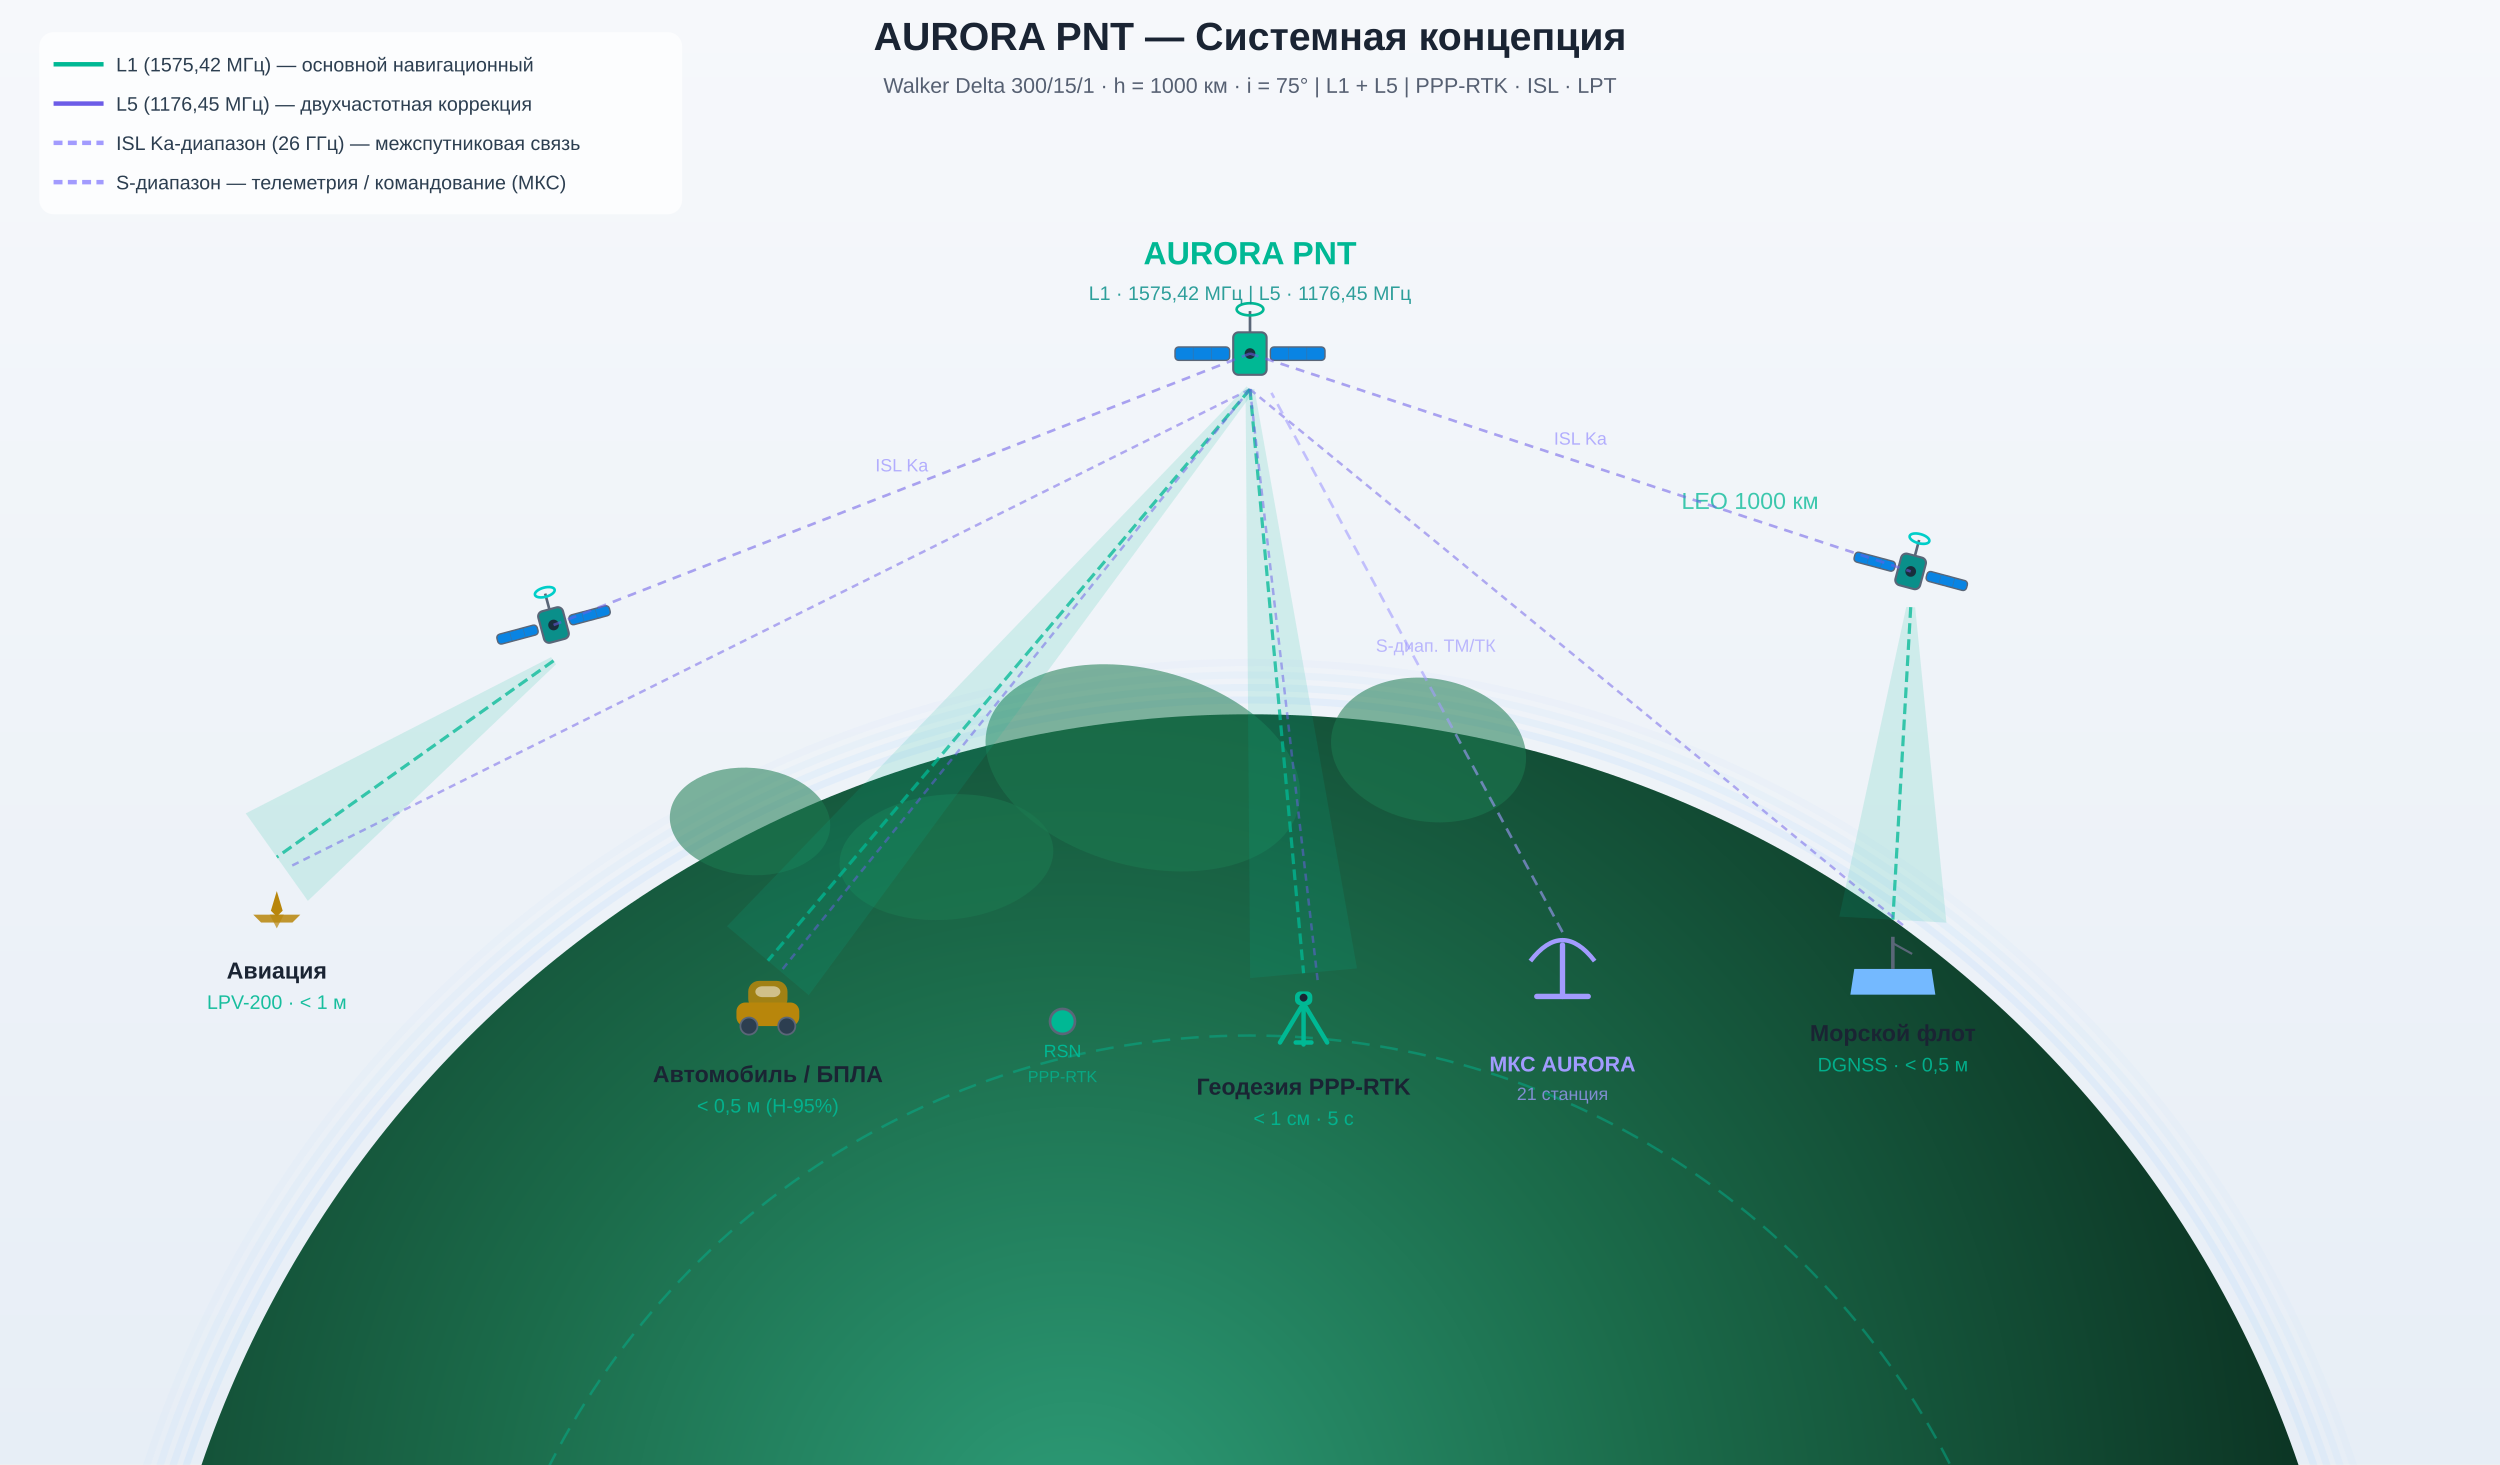
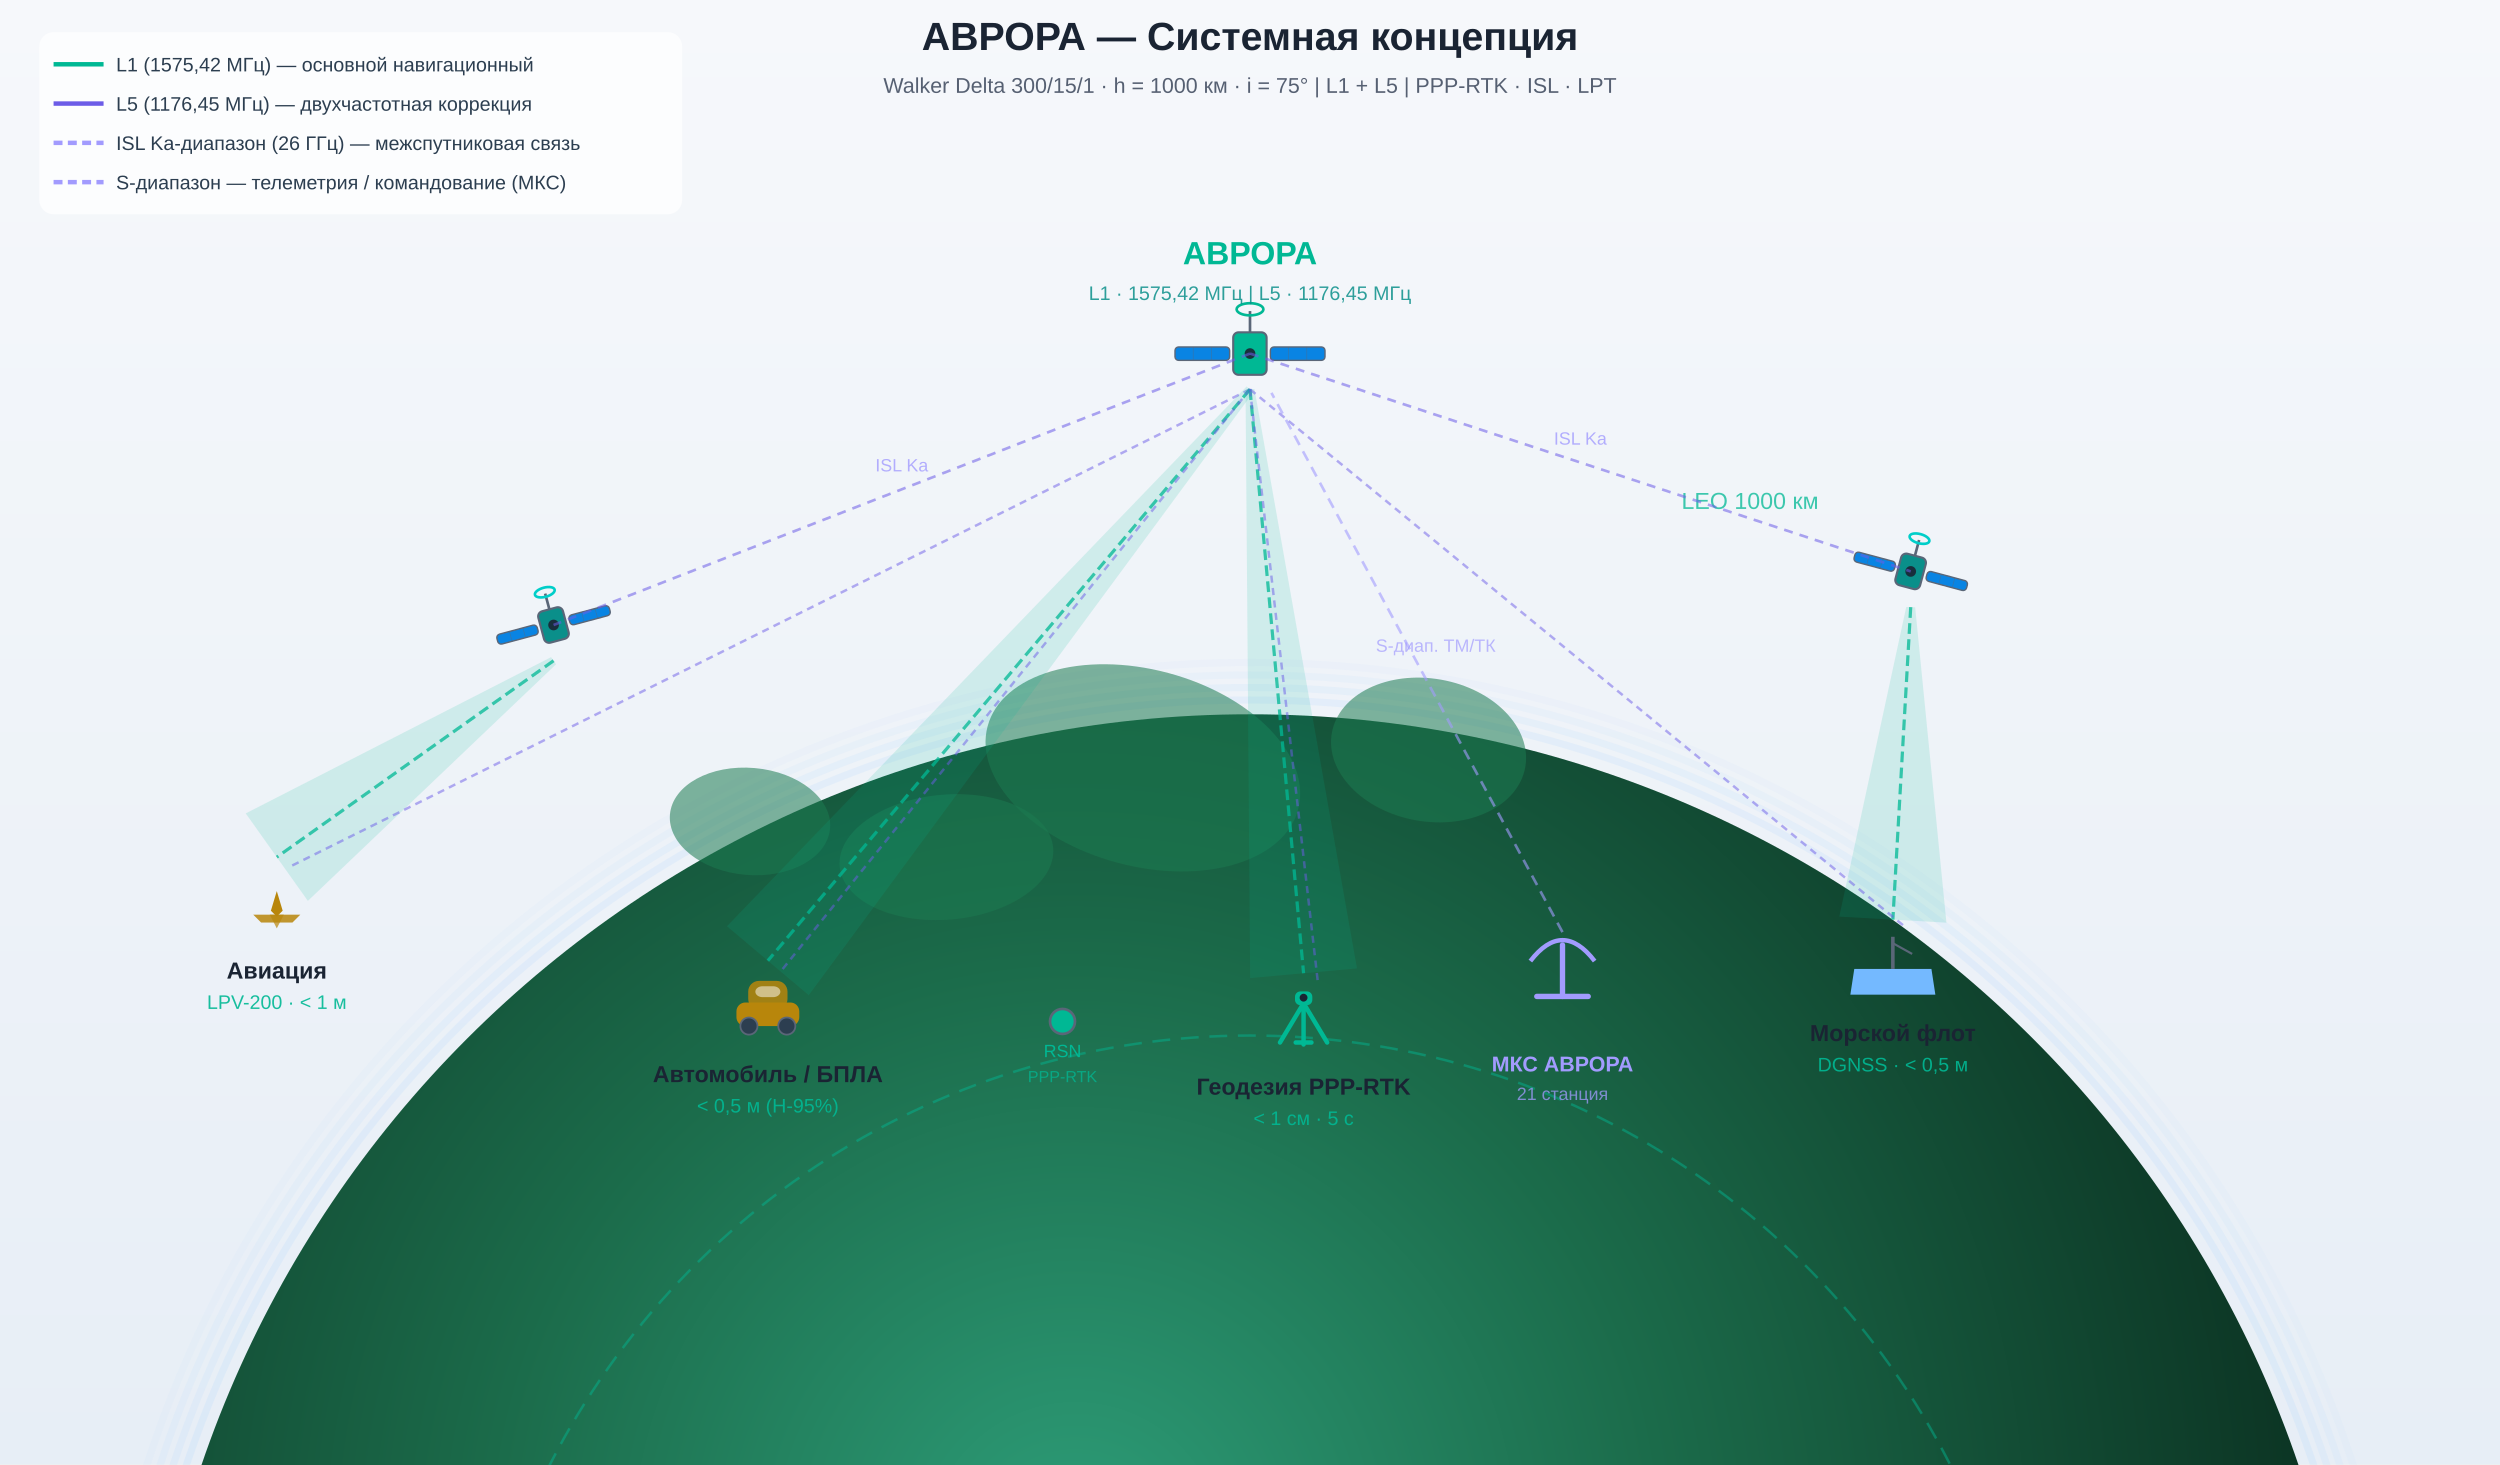
<svg xmlns="http://www.w3.org/2000/svg" width="1400" height="820">
  <defs>
    <linearGradient id="space_bg" x1="0" y1="0" x2="0" y2="1" gradientUnits="objectBoundingBox">
      <stop offset="0%" stop-color="#f6f8fb" />
      <stop offset="100%" stop-color="#e7eef6" />
    </linearGradient>
    <radialGradient id="earth_grad" cx="42%" cy="38%" r="60%">
      <stop offset="0%" stop-color="#2d9d78" />
      <stop offset="45%" stop-color="#1b6b4a" />
      <stop offset="100%" stop-color="#0a2e1f" />
    </radialGradient>
    <radialGradient id="atm_grad" cx="50%" cy="50%" r="50%">
      <stop offset="80%" stop-color="#74b9ff" stop-opacity="0" />
      <stop offset="100%" stop-color="#74b9ff" stop-opacity="0.18" />
    </radialGradient>
    <filter id="glow_green" x="-50%" y="-50%" width="200%" height="200%">
      <feGaussianBlur in="SourceGraphic" stdDeviation="4" result="blur" />
      <feMerge>
        <feMergeNode in="blur" />
        <feMergeNode in="SourceGraphic" />
      </feMerge>
    </filter>
    <filter id="glow_user" x="-60%" y="-60%" width="220%" height="220%">
      <feGaussianBlur in="SourceGraphic" stdDeviation="3" result="blur" />
      <feMerge>
        <feMergeNode in="blur" />
        <feMergeNode in="SourceGraphic" />
      </feMerge>
    </filter>
    <filter id="glow_mcs" x="-60%" y="-60%" width="220%" height="220%">
      <feGaussianBlur in="SourceGraphic" stdDeviation="5" result="blur" />
      <feMerge>
        <feMergeNode in="blur" />
        <feMergeNode in="SourceGraphic" />
      </feMerge>
    </filter>
    <filter id="text_glow">
      <feGaussianBlur in="SourceGraphic" stdDeviation="3" result="blur" />
      <feMerge>
        <feMergeNode in="blur" />
        <feMergeNode in="SourceGraphic" />
      </feMerge>
    </filter>
    <clipPath id="earth_clip">
      <rect x="0" y="0" width="1400" height="800" />
    </clipPath>
  </defs>
  <rect width="1400" height="820" fill="url(#space_bg)" />
  <circle cx="700" cy="1020" r="620" fill="url(#earth_grad)" />
  <circle cx="700" cy="1020" r="628" fill="none" stroke="#74b9ff" stroke-width="4" opacity="0.10" />
  <circle cx="700" cy="1020" r="635" fill="none" stroke="#74b9ff" stroke-width="4" opacity="0.08" />
  <circle cx="700" cy="1020" r="642" fill="none" stroke="#74b9ff" stroke-width="4" opacity="0.06" />
  <circle cx="700" cy="1020" r="649" fill="none" stroke="#74b9ff" stroke-width="4" opacity="0.04" />
  <ellipse cx="640" cy="430" rx="90" ry="55" fill="#1b7a50" opacity="0.55" transform="rotate(15,640,430)" />
  <ellipse cx="530" cy="480" rx="60" ry="35" fill="#1b7a50" opacity="0.55" transform="rotate(-5,530,480)" />
  <ellipse cx="800" cy="420" rx="55" ry="40" fill="#1b7a50" opacity="0.55" transform="rotate(10,800,420)" />
  <ellipse cx="420" cy="460" rx="45" ry="30" fill="#1b7a50" opacity="0.55" transform="rotate(5,420,460)" />
  <path d="M 1098.8 834.0 A 440 440 0 0 0 301.2 834.0" fill="none" stroke="#00b894" stroke-width="1.4" stroke-dasharray="10,6" opacity="0.45" />
  <text x="980.0" y="285.0" text-anchor="middle" font-family="Arial,sans-serif" font-size="13" font-weight="normal" fill="#00b894" opacity="0.75">LEO 1000 км</text>
  <g transform="translate(700,198) rotate(0)">
    <rect x="-9.4" y="-11.9" width="18.7" height="23.8" rx="3" fill="#00b894" stroke="#5a6678" stroke-width="1.2" />
    <rect x="-42.0" y="-3.7" width="30.6" height="7.5" rx="2" fill="#0984e3" stroke="#5a6678" stroke-width="0.8" />
    <line x1="-31.8" y1="-3.7" x2="-31.8" y2="3.7" stroke="#5a6678" stroke-width="0.4" opacity="0.5" />
    <line x1="-21.6" y1="-3.7" x2="-21.6" y2="3.7" stroke="#5a6678" stroke-width="0.4" opacity="0.5" />
    <rect x="11.4" y="-3.7" width="30.6" height="7.5" rx="2" fill="#0984e3" stroke="#5a6678" stroke-width="0.8" />
    <line x1="21.6" y1="-3.7" x2="21.6" y2="3.7" stroke="#5a6678" stroke-width="0.4" opacity="0.5" />
    <line x1="31.8" y1="-3.7" x2="31.8" y2="3.7" stroke="#5a6678" stroke-width="0.4" opacity="0.5" />
    <line x1="0" y1="-11.9" x2="0" y2="-23.8" stroke="#5a6678" stroke-width="1.5" />
    <ellipse cx="0" cy="-24.8" rx="7.5" ry="3.4" fill="none" stroke="#00b894" stroke-width="1.5" />
    <circle cx="0" cy="0" r="3" fill="#1a2433" opacity="0.9" />
  </g>
  <g transform="translate(310,350) rotate(-15)">
    <rect x="-7.2" y="-9.1" width="14.3" height="18.2" rx="3" fill="#0a8f8a" stroke="#5a6678" stroke-width="1.2" />
    <rect x="-32.6" y="-2.9" width="23.4" height="5.7" rx="2" fill="#0984e3" stroke="#5a6678" stroke-width="0.8" />
    <line x1="-24.8" y1="-2.9" x2="-24.8" y2="2.9" stroke="#5a6678" stroke-width="0.4" opacity="0.5" />
    <line x1="-17.0" y1="-2.9" x2="-17.0" y2="2.9" stroke="#5a6678" stroke-width="0.4" opacity="0.5" />
    <rect x="9.2" y="-2.9" width="23.4" height="5.7" rx="2" fill="#0984e3" stroke="#5a6678" stroke-width="0.8" />
    <line x1="17.0" y1="-2.9" x2="17.0" y2="2.9" stroke="#5a6678" stroke-width="0.4" opacity="0.5" />
    <line x1="24.8" y1="-2.9" x2="24.8" y2="2.9" stroke="#5a6678" stroke-width="0.4" opacity="0.5" />
    <line x1="0" y1="-9.1" x2="0" y2="-18.2" stroke="#5a6678" stroke-width="1.5" />
    <ellipse cx="0" cy="-19.0" rx="5.7" ry="2.6" fill="none" stroke="#00cec9" stroke-width="1.5" />
    <circle cx="0" cy="0" r="3" fill="#1a2433" opacity="0.9" />
  </g>
  <g transform="translate(1070,320) rotate(15)">
    <rect x="-7.2" y="-9.1" width="14.3" height="18.2" rx="3" fill="#0a8f8a" stroke="#5a6678" stroke-width="1.2" />
    <rect x="-32.6" y="-2.9" width="23.4" height="5.7" rx="2" fill="#0984e3" stroke="#5a6678" stroke-width="0.8" />
    <line x1="-24.8" y1="-2.9" x2="-24.8" y2="2.9" stroke="#5a6678" stroke-width="0.4" opacity="0.5" />
    <line x1="-17.0" y1="-2.9" x2="-17.0" y2="2.9" stroke="#5a6678" stroke-width="0.4" opacity="0.5" />
    <rect x="9.2" y="-2.9" width="23.4" height="5.7" rx="2" fill="#0984e3" stroke="#5a6678" stroke-width="0.8" />
    <line x1="17.0" y1="-2.9" x2="17.0" y2="2.9" stroke="#5a6678" stroke-width="0.4" opacity="0.5" />
    <line x1="24.8" y1="-2.9" x2="24.8" y2="2.9" stroke="#5a6678" stroke-width="0.4" opacity="0.5" />
    <line x1="0" y1="-9.1" x2="0" y2="-18.2" stroke="#5a6678" stroke-width="1.5" />
    <ellipse cx="0" cy="-19.0" rx="5.7" ry="2.6" fill="none" stroke="#00cec9" stroke-width="1.5" />
    <circle cx="0" cy="0" r="3" fill="#1a2433" opacity="0.9" />
  </g>
-   <text x="700" y="148" text-anchor="middle" font-family="Arial,sans-serif" font-size="18" font-weight="bold" fill="#00b894">AURORA PNT</text>
+   <text x="700" y="148" text-anchor="middle" font-family="Arial,sans-serif" font-size="18" font-weight="bold" fill="#00b894">АВРОРА</text>
  <text x="700.0" y="168.0" text-anchor="middle" font-family="Arial,sans-serif" font-size="11" font-weight="normal" fill="#0a8f8a" opacity="0.85">L1 · 1575,42 МГц  |  L5 · 1176,45 МГц</text>
  <line x1="700" y1="198" x2="310" y2="350" stroke="#6c5ce7" stroke-width="1.5" stroke-dasharray="5,4" opacity="0.55" />
  <text x="505.0" y="264.0" text-anchor="middle" font-family="Arial,sans-serif" font-size="10" font-weight="normal" fill="#a29bfe" opacity="0.8">ISL Ka</text>
  <line x1="700" y1="198" x2="1070" y2="320" stroke="#6c5ce7" stroke-width="1.5" stroke-dasharray="5,4" opacity="0.55" />
  <text x="885.0" y="249.0" text-anchor="middle" font-family="Arial,sans-serif" font-size="10" font-weight="normal" fill="#a29bfe" opacity="0.8">ISL Ka</text>
  <polygon points="308.6,368.0 311.4,372.0 172.4,504.5 137.6,455.5" fill="#00b894" opacity="0.14" />
  <line x1="310.0" y1="370.0" x2="155.0" y2="480.0" stroke="#00b894" stroke-width="1.8" opacity="0.75" stroke-dasharray="6,3" />
  <line x1="700" y1="218" x2="163" y2="485" stroke="#6c5ce7" stroke-width="1.4" opacity="0.5" stroke-dasharray="4,3" />
  <g>
    <path d="M141.8,512.2 L168.2,512.2 L163.8,516.6 L146.2,516.6 Z" fill="#b8860b" opacity="0.85" />
    <path d="M155,499.0 L158.3,510 L155,513.3 L151.7,510 Z" fill="#b8860b" />
    <path d="M151.04,512.2 L155,519.9 L158.96,512.2" fill="#b8860b" opacity="0.7" />
  </g>
  <text x="155.0" y="548.0" text-anchor="middle" font-family="Arial,sans-serif" font-size="13" font-weight="bold" fill="#1a2433" opacity="1.0">Авиация</text>
  <text x="155.0" y="565.0" text-anchor="middle" font-family="Arial,sans-serif" font-size="11" font-weight="normal" fill="#00b894" opacity="0.9">LPV-200 · &lt; 1 м</text>
  <polygon points="698.1,216.4 701.9,219.6 452.9,557.3 407.1,518.7" fill="#00b894" opacity="0.14" />
  <line x1="700.0" y1="218.0" x2="430.0" y2="538.0" stroke="#00b894" stroke-width="1.8" opacity="0.75" stroke-dasharray="6,3" />
  <line x1="700" y1="218" x2="438" y2="543" stroke="#6c5ce7" stroke-width="1.4" opacity="0.5" stroke-dasharray="4,3" />
  <g>
    <rect x="412.4" y="561.4" width="35.2" height="13.2" rx="5" fill="#b8860b" />
    <rect x="419.0" y="549.3" width="22.0" height="16.1" rx="6" fill="#b8860b" opacity="0.85" />
    <circle cx="419.4" cy="574.6" r="4.8" fill="#2c3e50" stroke="#5a6678" stroke-width="1" />
    <circle cx="440.6" cy="574.6" r="4.8" fill="#2c3e50" stroke="#5a6678" stroke-width="1" />
    <rect x="423.0" y="552.3" width="14.0" height="6.1" rx="4" fill="#ffffff" opacity="0.5" />
  </g>
  <text x="430.0" y="606.0" text-anchor="middle" font-family="Arial,sans-serif" font-size="13" font-weight="bold" fill="#1a2433" opacity="1.0">Автомобиль / БПЛА</text>
  <text x="430.0" y="623.0" text-anchor="middle" font-family="Arial,sans-serif" font-size="11" font-weight="normal" fill="#00b894" opacity="0.9">&lt; 0,5 м (H-95%)</text>
  <polygon points="697.5,218.2 702.5,217.8 759.9,542.3 700.1,547.7" fill="#00b894" opacity="0.14" />
  <line x1="700.0" y1="218.0" x2="730.0" y2="545.0" stroke="#00b894" stroke-width="1.8" opacity="0.75" stroke-dasharray="6,3" />
  <line x1="700" y1="218" x2="738" y2="550" stroke="#6c5ce7" stroke-width="1.4" opacity="0.5" stroke-dasharray="4,3" />
  <g>
    <path d="M730,561.8 L716.8,583.8 M730,561.8 L743.2,583.8 M730,561.8 L730,584.9 M725.6,583.8 L734.4,583.8" stroke="#00b894" stroke-width="2.5" fill="none" stroke-linecap="round" />
    <rect x="725.2" y="555.2" width="9.7" height="7.7" rx="3" fill="#00b894" />
    <circle cx="730.0" cy="558.7" r="2.2" fill="#1a2433" />
  </g>
  <text x="730.0" y="613.0" text-anchor="middle" font-family="Arial,sans-serif" font-size="13" font-weight="bold" fill="#1a2433" opacity="1.0">Геодезия PPP-RTK</text>
  <text x="730.0" y="630.0" text-anchor="middle" font-family="Arial,sans-serif" font-size="11" font-weight="normal" fill="#00b894" opacity="0.9">&lt; 1 см · 5 с</text>
  <polygon points="1067.5,339.9 1072.5,340.1 1090.0,516.7 1030.0,513.3" fill="#00b894" opacity="0.14" />
  <line x1="1070.0" y1="340.0" x2="1060.0" y2="515.0" stroke="#00b894" stroke-width="1.8" opacity="0.75" stroke-dasharray="6,3" />
  <line x1="700" y1="218" x2="1068" y2="520" stroke="#6c5ce7" stroke-width="1.4" opacity="0.5" stroke-dasharray="4,3" />
  <g>
    <polygon points="1038.4,542.6 1036.2,557.0 1083.8,557.0 1081.6,542.6" fill="#74b9ff" />
    <line x1="1060.0" y1="542.6" x2="1060.0" y2="524.6" stroke="#5a6678" stroke-width="2" />
    <line x1="1060.0" y1="528.2" x2="1070.8" y2="534.2" stroke="#5a6678" stroke-width="1.2" />
  </g>
  <text x="1060.0" y="583.0" text-anchor="middle" font-family="Arial,sans-serif" font-size="13" font-weight="bold" fill="#1a2433" opacity="1.0">Морской флот</text>
  <text x="1060.0" y="600.0" text-anchor="middle" font-family="Arial,sans-serif" font-size="11" font-weight="normal" fill="#00b894" opacity="0.9">DGNSS · &lt; 0,5 м</text>
  <g>
    <line x1="875.0" y1="558.0" x2="875.0" y2="529.2" stroke="#a29bfe" stroke-width="3" stroke-linecap="round" />
    <line x1="860.6" y1="558.0" x2="889.4" y2="558.0" stroke="#a29bfe" stroke-width="3" stroke-linecap="round" />
    <path d="M857.0,538.2 Q875.0,514.8 893.0,538.2" stroke="#a29bfe" stroke-width="2.5" fill="none" />
  </g>
-   <text x="875.0" y="600.0" text-anchor="middle" font-family="Arial,sans-serif" font-size="12" font-weight="bold" fill="#a29bfe" opacity="1.0">МКС AURORA</text>
+   <text x="875.0" y="600.0" text-anchor="middle" font-family="Arial,sans-serif" font-size="12" font-weight="bold" fill="#a29bfe" opacity="1.0">МКС АВРОРА</text>
  <text x="875.0" y="616.0" text-anchor="middle" font-family="Arial,sans-serif" font-size="10" font-weight="normal" fill="#a29bfe" opacity="0.75">21 станция</text>
  <line x1="875" y1="522" x2="712" y2="220" stroke="#a29bfe" stroke-width="1.5" stroke-dasharray="6,4" opacity="0.6" />
  <text x="804.0" y="365.0" text-anchor="middle" font-family="Arial,sans-serif" font-size="10" font-weight="normal" fill="#a29bfe" opacity="0.7">S-диап. ТМ/ТК</text>
  <circle cx="595" cy="572" r="7" fill="#00b894" stroke="#5a6678" stroke-width="1.5" />
  <text x="595.0" y="592.0" text-anchor="middle" font-family="Arial,sans-serif" font-size="10" font-weight="normal" fill="#00b894" opacity="1.0">RSN</text>
  <text x="595.0" y="606.0" text-anchor="middle" font-family="Arial,sans-serif" font-size="9" font-weight="normal" fill="#00b894" opacity="0.75">PPP-RTK</text>
  <rect x="22" y="18" width="360" height="102" rx="8" fill="#ffffff" opacity="0.7" />
  <line x1="30" y1="36" x2="58" y2="36" stroke="#00b894" stroke-width="2.5" stroke-dasharray="none" />
  <text x="65.0" y="40.0" text-anchor="start" font-family="Arial,sans-serif" font-size="11" font-weight="normal" fill="#2c3e50" opacity="1.0">L1 (1575,42 МГц) — основной навигационный</text>
  <line x1="30" y1="58" x2="58" y2="58" stroke="#6c5ce7" stroke-width="2.5" stroke-dasharray="none" />
  <text x="65.0" y="62.0" text-anchor="start" font-family="Arial,sans-serif" font-size="11" font-weight="normal" fill="#2c3e50" opacity="1.0">L5 (1176,45 МГц) — двухчастотная коррекция</text>
  <line x1="30" y1="80" x2="58" y2="80" stroke="#a29bfe" stroke-width="2.5" stroke-dasharray="5,3" />
  <text x="65.0" y="84.0" text-anchor="start" font-family="Arial,sans-serif" font-size="11" font-weight="normal" fill="#2c3e50" opacity="1.0">ISL Ka-диапазон (26 ГГц) — межспутниковая связь</text>
  <line x1="30" y1="102" x2="58" y2="102" stroke="#a29bfe" stroke-width="2.5" stroke-dasharray="5,3" />
  <text x="65.0" y="106.0" text-anchor="start" font-family="Arial,sans-serif" font-size="11" font-weight="normal" fill="#2c3e50" opacity="1.0">S-диапазон — телеметрия / командование (МКС)</text>
-   <text x="700" y="28" text-anchor="middle" font-family="Arial,sans-serif" font-size="22" font-weight="bold" fill="#1a2433">AURORA PNT — Системная концепция</text>
+   <text x="700" y="28" text-anchor="middle" font-family="Arial,sans-serif" font-size="22" font-weight="bold" fill="#1a2433">АВРОРА — Системная концепция</text>
  <text x="700.0" y="52.0" text-anchor="middle" font-family="Arial,sans-serif" font-size="12" font-weight="normal" fill="#566072" opacity="1.0">Walker Delta 300/15/1 · h = 1000 км · i = 75°  |  L1 + L5  |  PPP-RTK · ISL · LPT</text>
</svg>
